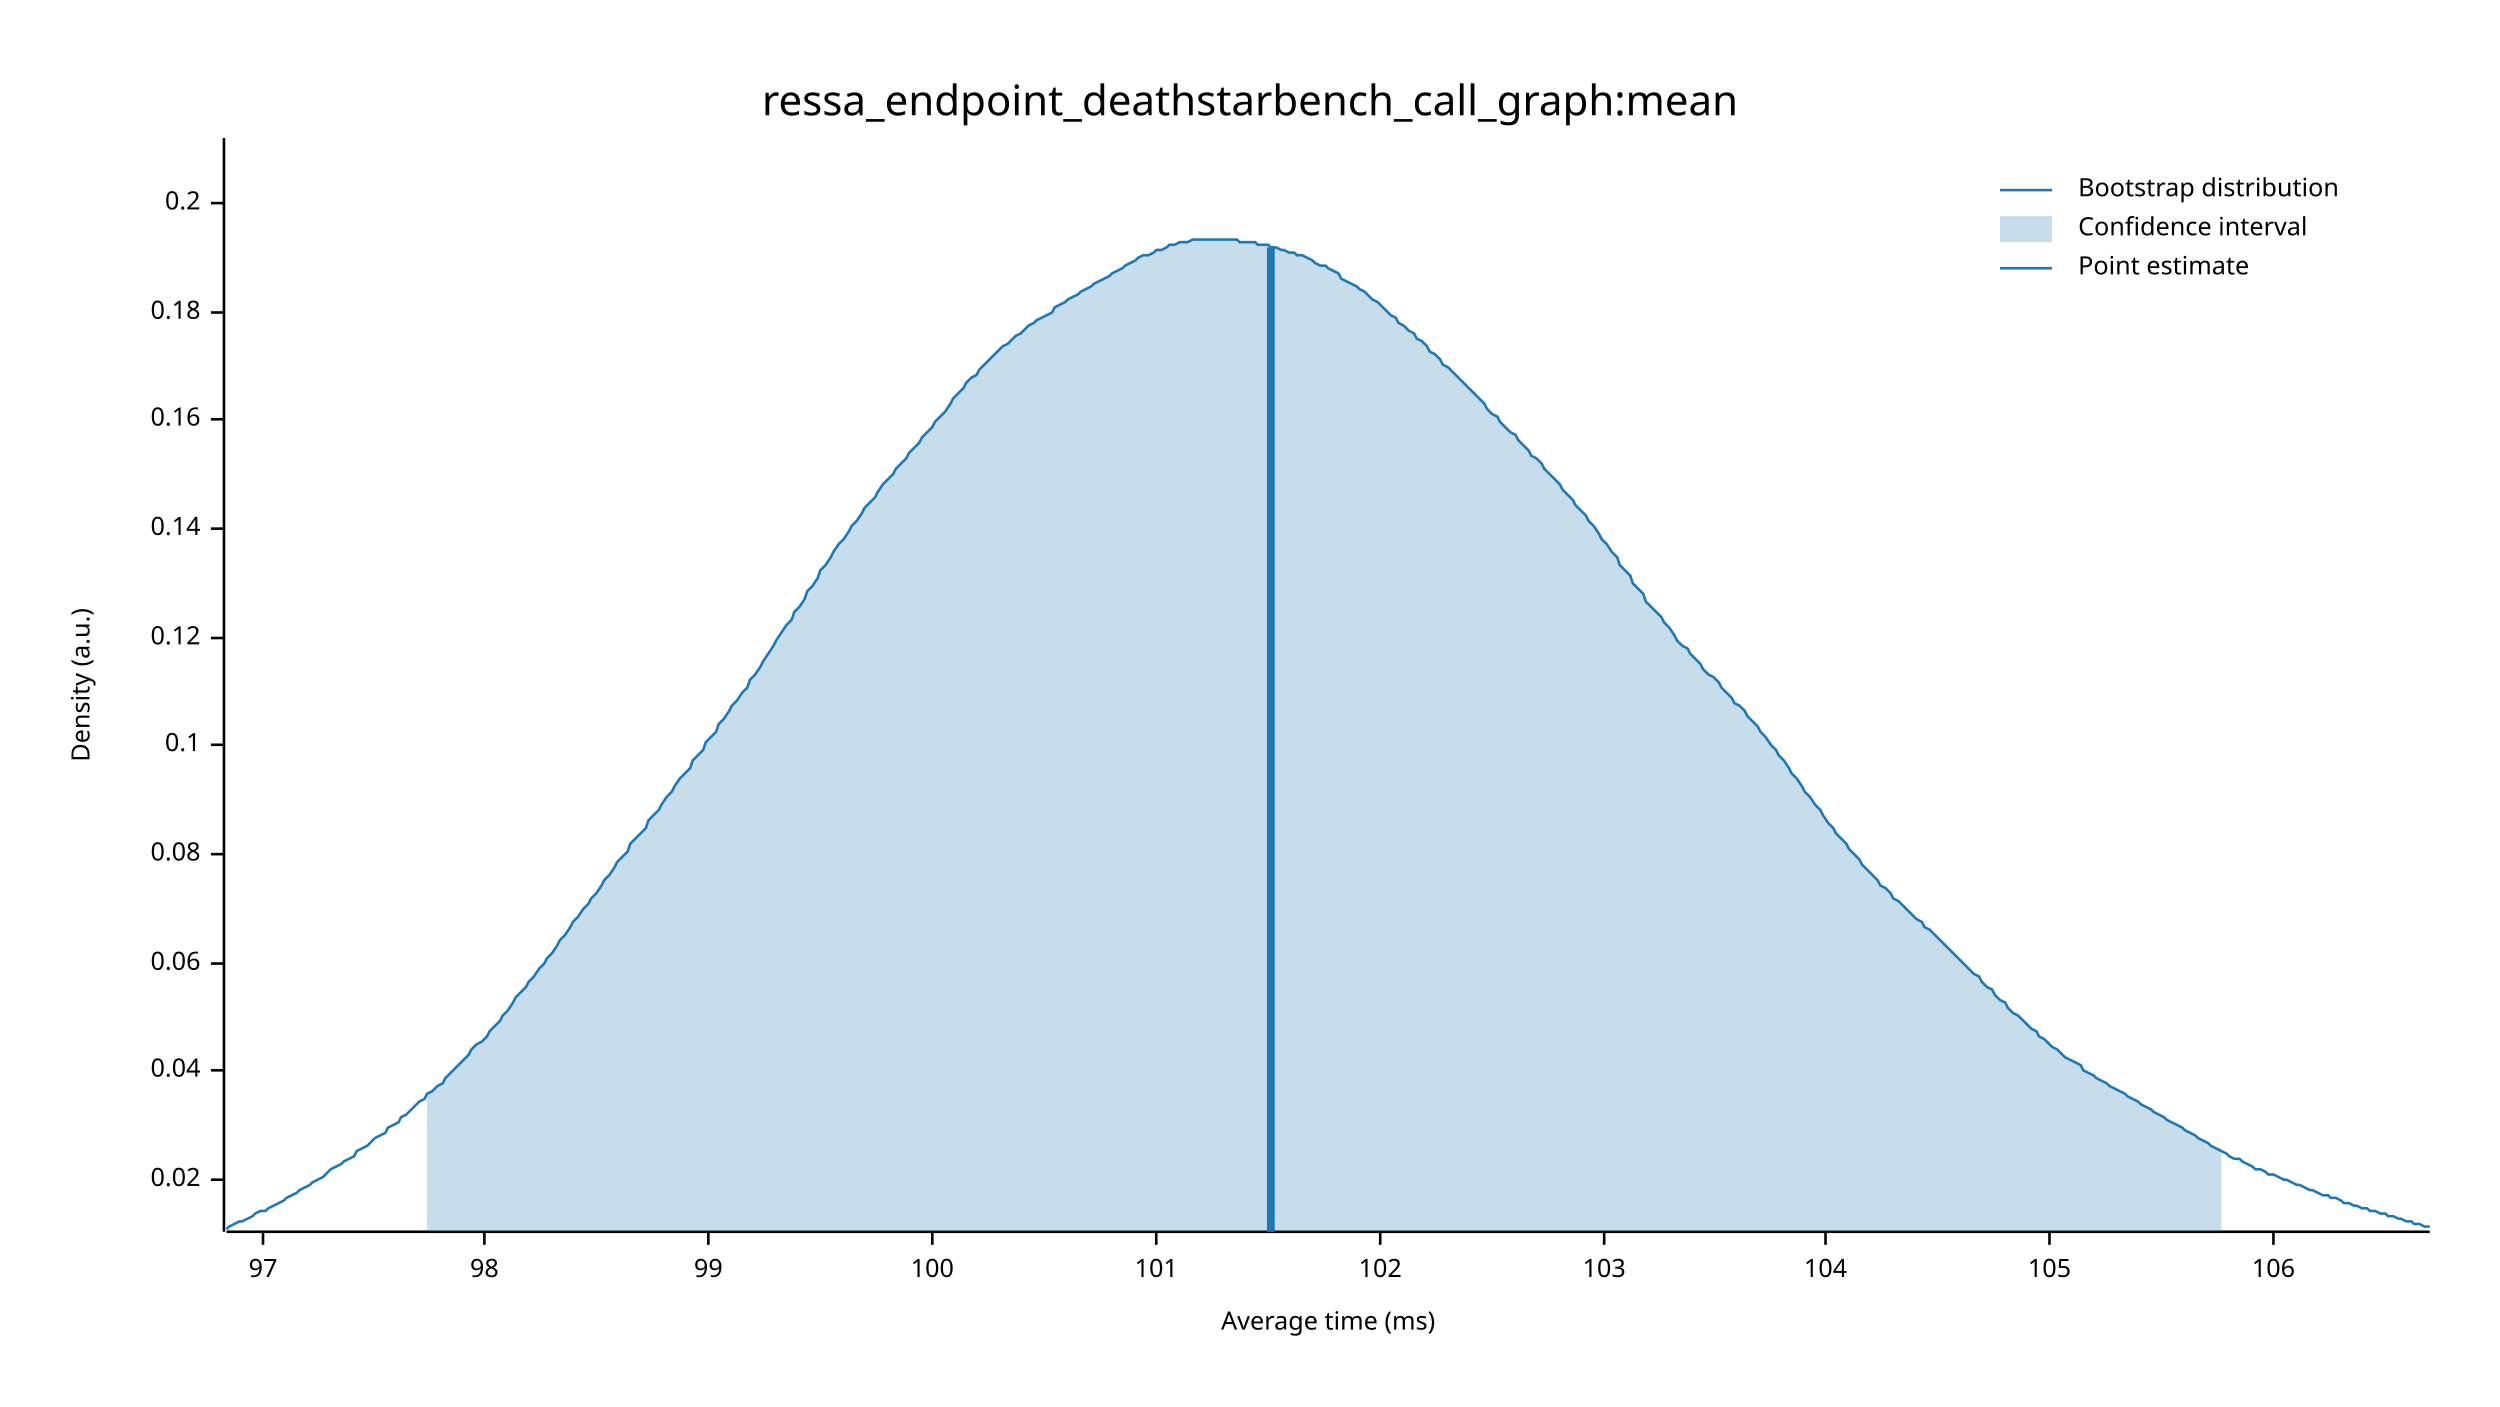
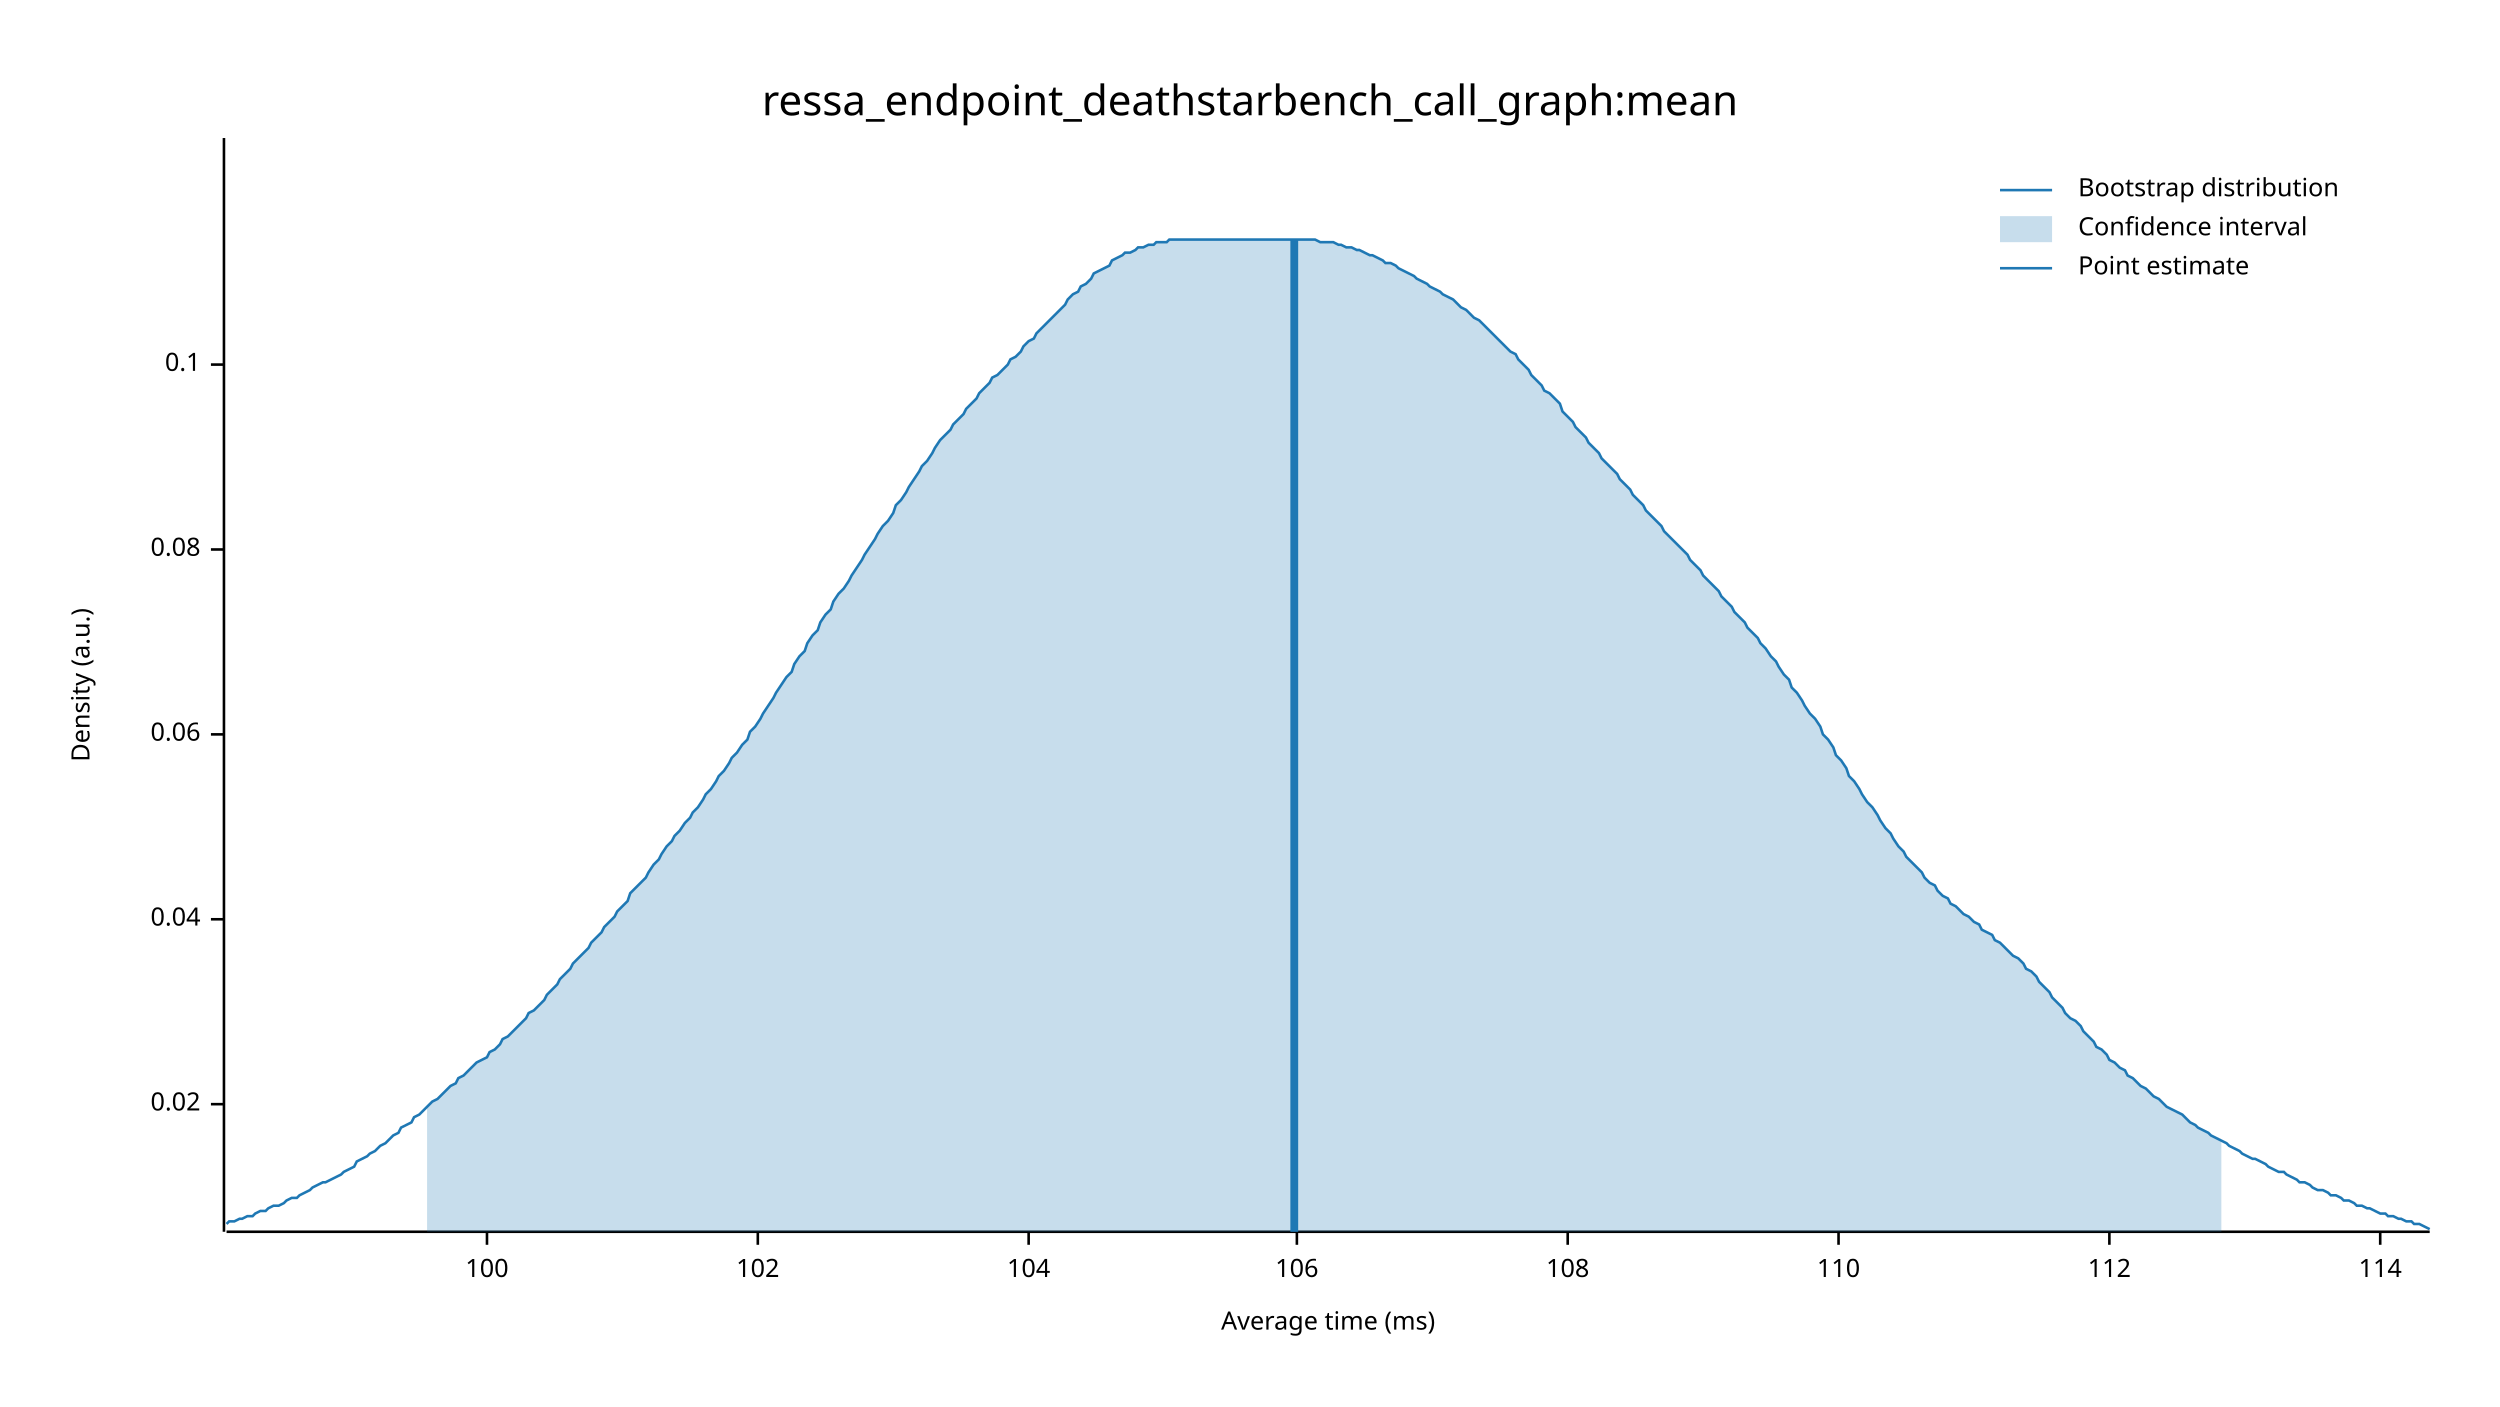
<svg xmlns="http://www.w3.org/2000/svg" width="960" height="540" viewBox="0 0 960 540">
  <text x="480" y="32" dy="0.76em" text-anchor="middle" font-family="sans-serif" font-size="16.129" opacity="1" fill="#000000">
ressa_endpoint_deathstarbench_call_graph:mean
</text>
  <text x="27" y="263" dy="0.76em" text-anchor="middle" font-family="sans-serif" font-size="9.677" opacity="1" fill="#000000" transform="rotate(270, 27, 263)">
Density (a.u.)
</text>
  <text x="510" y="513" dy="-0.5ex" text-anchor="middle" font-family="sans-serif" font-size="9.677" opacity="1" fill="#000000">
Average time (ms)
</text>
  <polyline fill="none" opacity="1" stroke="#000000" stroke-width="1" points="86,53 86,473 " />
-   <text x="77" y="453" dy="0.5ex" text-anchor="end" font-family="sans-serif" font-size="9.677" opacity="1" fill="#000000">
+   <text x="77" y="424" dy="0.5ex" text-anchor="end" font-family="sans-serif" font-size="9.677" opacity="1" fill="#000000">
0.02
</text>
-   <polyline fill="none" opacity="1" stroke="#000000" stroke-width="1" points="81,453 86,453 " />
-   <text x="77" y="411" dy="0.5ex" text-anchor="end" font-family="sans-serif" font-size="9.677" opacity="1" fill="#000000">
+   <polyline fill="none" opacity="1" stroke="#000000" stroke-width="1" points="81,424 86,424 " />
+   <text x="77" y="353" dy="0.5ex" text-anchor="end" font-family="sans-serif" font-size="9.677" opacity="1" fill="#000000">
0.04
</text>
-   <polyline fill="none" opacity="1" stroke="#000000" stroke-width="1" points="81,411 86,411 " />
-   <text x="77" y="370" dy="0.5ex" text-anchor="end" font-family="sans-serif" font-size="9.677" opacity="1" fill="#000000">
+   <polyline fill="none" opacity="1" stroke="#000000" stroke-width="1" points="81,353 86,353 " />
+   <text x="77" y="282" dy="0.5ex" text-anchor="end" font-family="sans-serif" font-size="9.677" opacity="1" fill="#000000">
0.06
</text>
-   <polyline fill="none" opacity="1" stroke="#000000" stroke-width="1" points="81,370 86,370 " />
-   <text x="77" y="328" dy="0.5ex" text-anchor="end" font-family="sans-serif" font-size="9.677" opacity="1" fill="#000000">
+   <polyline fill="none" opacity="1" stroke="#000000" stroke-width="1" points="81,282 86,282 " />
+   <text x="77" y="211" dy="0.5ex" text-anchor="end" font-family="sans-serif" font-size="9.677" opacity="1" fill="#000000">
0.08
</text>
-   <polyline fill="none" opacity="1" stroke="#000000" stroke-width="1" points="81,328 86,328 " />
-   <text x="77" y="286" dy="0.5ex" text-anchor="end" font-family="sans-serif" font-size="9.677" opacity="1" fill="#000000">
+   <polyline fill="none" opacity="1" stroke="#000000" stroke-width="1" points="81,211 86,211 " />
+   <text x="77" y="140" dy="0.5ex" text-anchor="end" font-family="sans-serif" font-size="9.677" opacity="1" fill="#000000">
0.1
</text>
-   <polyline fill="none" opacity="1" stroke="#000000" stroke-width="1" points="81,286 86,286 " />
-   <text x="77" y="245" dy="0.5ex" text-anchor="end" font-family="sans-serif" font-size="9.677" opacity="1" fill="#000000">
- 0.12
- </text>
-   <polyline fill="none" opacity="1" stroke="#000000" stroke-width="1" points="81,245 86,245 " />
-   <text x="77" y="203" dy="0.5ex" text-anchor="end" font-family="sans-serif" font-size="9.677" opacity="1" fill="#000000">
- 0.14
- </text>
-   <polyline fill="none" opacity="1" stroke="#000000" stroke-width="1" points="81,203 86,203 " />
-   <text x="77" y="161" dy="0.5ex" text-anchor="end" font-family="sans-serif" font-size="9.677" opacity="1" fill="#000000">
- 0.16
- </text>
-   <polyline fill="none" opacity="1" stroke="#000000" stroke-width="1" points="81,161 86,161 " />
-   <text x="77" y="120" dy="0.5ex" text-anchor="end" font-family="sans-serif" font-size="9.677" opacity="1" fill="#000000">
- 0.18
- </text>
-   <polyline fill="none" opacity="1" stroke="#000000" stroke-width="1" points="81,120 86,120 " />
-   <text x="77" y="78" dy="0.5ex" text-anchor="end" font-family="sans-serif" font-size="9.677" opacity="1" fill="#000000">
- 0.2
- </text>
-   <polyline fill="none" opacity="1" stroke="#000000" stroke-width="1" points="81,78 86,78 " />
+   <polyline fill="none" opacity="1" stroke="#000000" stroke-width="1" points="81,140 86,140 " />
  <polyline fill="none" opacity="1" stroke="#000000" stroke-width="1" points="87,473 933,473 " />
-   <text x="101" y="483" dy="0.76em" text-anchor="middle" font-family="sans-serif" font-size="9.677" opacity="1" fill="#000000">
- 97
- </text>
-   <polyline fill="none" opacity="1" stroke="#000000" stroke-width="1" points="101,473 101,478 " />
-   <text x="186" y="483" dy="0.76em" text-anchor="middle" font-family="sans-serif" font-size="9.677" opacity="1" fill="#000000">
- 98
- </text>
-   <polyline fill="none" opacity="1" stroke="#000000" stroke-width="1" points="186,473 186,478 " />
-   <text x="272" y="483" dy="0.76em" text-anchor="middle" font-family="sans-serif" font-size="9.677" opacity="1" fill="#000000">
- 99
- </text>
-   <polyline fill="none" opacity="1" stroke="#000000" stroke-width="1" points="272,473 272,478 " />
-   <text x="358" y="483" dy="0.76em" text-anchor="middle" font-family="sans-serif" font-size="9.677" opacity="1" fill="#000000">
+   <text x="187" y="483" dy="0.76em" text-anchor="middle" font-family="sans-serif" font-size="9.677" opacity="1" fill="#000000">
100
</text>
-   <polyline fill="none" opacity="1" stroke="#000000" stroke-width="1" points="358,473 358,478 " />
-   <text x="444" y="483" dy="0.76em" text-anchor="middle" font-family="sans-serif" font-size="9.677" opacity="1" fill="#000000">
- 101
- </text>
-   <polyline fill="none" opacity="1" stroke="#000000" stroke-width="1" points="444,473 444,478 " />
-   <text x="530" y="483" dy="0.76em" text-anchor="middle" font-family="sans-serif" font-size="9.677" opacity="1" fill="#000000">
+   <polyline fill="none" opacity="1" stroke="#000000" stroke-width="1" points="187,473 187,478 " />
+   <text x="291" y="483" dy="0.76em" text-anchor="middle" font-family="sans-serif" font-size="9.677" opacity="1" fill="#000000">
102
</text>
-   <polyline fill="none" opacity="1" stroke="#000000" stroke-width="1" points="530,473 530,478 " />
-   <text x="616" y="483" dy="0.76em" text-anchor="middle" font-family="sans-serif" font-size="9.677" opacity="1" fill="#000000">
- 103
- </text>
-   <polyline fill="none" opacity="1" stroke="#000000" stroke-width="1" points="616,473 616,478 " />
-   <text x="701" y="483" dy="0.76em" text-anchor="middle" font-family="sans-serif" font-size="9.677" opacity="1" fill="#000000">
+   <polyline fill="none" opacity="1" stroke="#000000" stroke-width="1" points="291,473 291,478 " />
+   <text x="395" y="483" dy="0.76em" text-anchor="middle" font-family="sans-serif" font-size="9.677" opacity="1" fill="#000000">
104
</text>
-   <polyline fill="none" opacity="1" stroke="#000000" stroke-width="1" points="701,473 701,478 " />
-   <text x="787" y="483" dy="0.76em" text-anchor="middle" font-family="sans-serif" font-size="9.677" opacity="1" fill="#000000">
- 105
- </text>
-   <polyline fill="none" opacity="1" stroke="#000000" stroke-width="1" points="787,473 787,478 " />
-   <text x="873" y="483" dy="0.76em" text-anchor="middle" font-family="sans-serif" font-size="9.677" opacity="1" fill="#000000">
+   <polyline fill="none" opacity="1" stroke="#000000" stroke-width="1" points="395,473 395,478 " />
+   <text x="498" y="483" dy="0.76em" text-anchor="middle" font-family="sans-serif" font-size="9.677" opacity="1" fill="#000000">
106
</text>
-   <polyline fill="none" opacity="1" stroke="#000000" stroke-width="1" points="873,473 873,478 " />
-   <polyline fill="none" opacity="1" stroke="#1F78B4" stroke-width="1" points="87,472 88,471 90,470 92,469 93,469 95,468 97,467 98,466 100,465 102,465 103,464 105,463 107,462 109,461 110,460 112,459 114,458 115,457 117,456 119,455 120,454 122,453 124,452 125,451 127,449 129,448 131,447 132,446 134,445 136,444 137,442 139,441 141,440 142,439 144,437 146,436 148,435 149,433 151,432 153,431 154,429 156,428 158,426 159,425 161,423 163,422 164,420 166,419 168,417 170,416 171,414 173,412 175,410 176,409 178,407 180,405 181,403 183,401 185,400 187,398 188,396 190,394 192,392 193,390 195,388 197,385 198,383 200,381 202,379 203,377 205,375 207,372 209,370 210,368 212,366 214,363 215,361 217,359 219,356 220,354 222,352 224,349 226,347 227,345 229,343 231,340 232,338 234,336 236,333 237,331 239,329 241,327 242,324 244,322 246,320 248,318 249,315 251,313 253,311 254,309 256,306 258,304 259,302 261,299 263,297 265,295 266,292 268,290 270,288 271,285 273,283 275,281 276,278 278,276 280,273 281,271 283,269 285,266 287,264 288,261 290,259 292,256 293,254 295,251 297,248 298,246 300,243 302,240 304,238 305,235 307,233 309,230 310,227 312,225 314,222 315,219 317,217 319,214 320,212 322,209 324,207 326,204 327,202 329,200 331,197 332,195 334,193 336,191 337,189 339,186 341,184 343,182 344,180 346,178 348,176 349,174 351,172 353,170 354,168 356,166 358,164 359,162 361,160 363,158 365,155 366,153 368,151 370,149 371,147 373,145 375,144 376,142 378,140 380,138 381,137 383,135 385,133 387,132 388,131 390,129 392,128 393,127 395,125 397,124 398,123 400,122 402,121 404,120 405,118 407,117 409,116 410,115 412,114 414,113 415,112 417,111 419,110 420,109 422,108 424,107 426,106 427,105 429,104 431,103 432,102 434,101 436,100 437,99 439,98 441,98 443,97 444,96 446,96 448,95 449,94 451,94 453,93 454,93 456,93 458,92 459,92 461,92 463,92 465,92 466,92 468,92 470,92 471,92 473,92 475,92 476,93 478,93 480,93 482,93 483,94 485,94 487,94 488,95 490,95 492,96 493,96 495,97 497,97 498,98 500,98 502,99 504,100 505,101 507,102 509,102 510,103 512,104 514,105 515,107 517,108 519,109 521,110 522,111 524,112 526,114 527,115 529,116 531,118 532,119 534,121 536,122 537,124 539,125 541,127 543,128 544,130 546,131 548,133 549,135 551,136 553,138 554,140 556,141 558,143 560,145 561,146 563,148 565,150 566,151 568,153 570,155 571,157 573,159 575,160 576,162 578,164 580,166 582,167 583,169 585,171 587,173 588,175 590,176 592,178 593,180 595,182 597,184 599,186 600,188 602,190 604,192 605,194 607,196 609,198 610,200 612,202 614,205 615,207 617,209 619,212 621,214 622,217 624,219 626,221 627,224 629,226 631,228 632,231 634,233 636,235 638,237 639,239 641,241 643,244 644,246 646,248 648,249 649,251 651,253 653,255 654,257 656,259 658,260 660,262 661,264 663,266 665,268 666,270 668,271 670,273 671,275 673,277 675,279 676,281 678,283 680,286 682,288 683,290 685,292 687,295 688,297 690,299 692,302 693,304 695,306 697,309 699,311 700,313 702,316 704,318 705,320 707,322 709,324 710,326 712,328 714,330 715,332 717,334 719,336 721,338 722,340 724,341 726,343 727,345 729,346 731,348 732,349 734,351 736,353 738,354 739,356 741,357 743,359 744,360 746,362 748,364 749,365 751,367 753,369 754,370 756,372 758,374 760,375 761,377 763,379 765,380 766,382 768,384 770,385 771,387 773,389 775,390 777,392 778,393 780,395 782,396 783,398 785,399 787,401 788,402 790,403 792,405 793,406 795,407 797,408 799,409 800,411 802,412 804,413 805,414 807,415 809,416 810,417 812,418 814,419 816,420 817,421 819,422 821,423 822,424 824,425 826,426 827,427 829,428 831,429 832,430 834,431 836,432 838,433 839,434 841,435 843,436 844,437 846,438 848,439 849,440 851,441 853,442 855,443 856,444 858,445 860,445 861,446 863,447 865,448 866,449 868,449 870,450 871,451 873,451 875,452 877,453 878,453 880,454 882,455 883,455 885,456 887,457 888,457 890,458 892,459 894,459 895,460 897,460 899,461 900,462 902,462 904,463 905,463 907,464 909,464 910,465 912,465 914,466 916,466 917,467 919,467 921,468 922,468 924,469 926,469 927,470 929,470 931,471 933,471 " />
-   <polygon opacity="0.25" fill="#1F78B4" points="164,420 166,419 168,417 170,416 171,414 173,412 175,410 176,409 178,407 180,405 181,403 183,401 185,400 187,398 188,396 190,394 192,392 193,390 195,388 197,385 198,383 200,381 202,379 203,377 205,375 207,372 209,370 210,368 212,366 214,363 215,361 217,359 219,356 220,354 222,352 224,349 226,347 227,345 229,343 231,340 232,338 234,336 236,333 237,331 239,329 241,327 242,324 244,322 246,320 248,318 249,315 251,313 253,311 254,309 256,306 258,304 259,302 261,299 263,297 265,295 266,292 268,290 270,288 271,285 273,283 275,281 276,278 278,276 280,273 281,271 283,269 285,266 287,264 288,261 290,259 292,256 293,254 295,251 297,248 298,246 300,243 302,240 304,238 305,235 307,233 309,230 310,227 312,225 314,222 315,219 317,217 319,214 320,212 322,209 324,207 326,204 327,202 329,200 331,197 332,195 334,193 336,191 337,189 339,186 341,184 343,182 344,180 346,178 348,176 349,174 351,172 353,170 354,168 356,166 358,164 359,162 361,160 363,158 365,155 366,153 368,151 370,149 371,147 373,145 375,144 376,142 378,140 380,138 381,137 383,135 385,133 387,132 388,131 390,129 392,128 393,127 395,125 397,124 398,123 400,122 402,121 404,120 405,118 407,117 409,116 410,115 412,114 414,113 415,112 417,111 419,110 420,109 422,108 424,107 426,106 427,105 429,104 431,103 432,102 434,101 436,100 437,99 439,98 441,98 443,97 444,96 446,96 448,95 449,94 451,94 453,93 454,93 456,93 458,92 459,92 461,92 463,92 465,92 466,92 468,92 470,92 471,92 473,92 475,92 476,93 478,93 480,93 482,93 483,94 485,94 487,94 488,95 490,95 492,96 493,96 495,97 497,97 498,98 500,98 502,99 504,100 505,101 507,102 509,102 510,103 512,104 514,105 515,107 517,108 519,109 521,110 522,111 524,112 526,114 527,115 529,116 531,118 532,119 534,121 536,122 537,124 539,125 541,127 543,128 544,130 546,131 548,133 549,135 551,136 553,138 554,140 556,141 558,143 560,145 561,146 563,148 565,150 566,151 568,153 570,155 571,157 573,159 575,160 576,162 578,164 580,166 582,167 583,169 585,171 587,173 588,175 590,176 592,178 593,180 595,182 597,184 599,186 600,188 602,190 604,192 605,194 607,196 609,198 610,200 612,202 614,205 615,207 617,209 619,212 621,214 622,217 624,219 626,221 627,224 629,226 631,228 632,231 634,233 636,235 638,237 639,239 641,241 643,244 644,246 646,248 648,249 649,251 651,253 653,255 654,257 656,259 658,260 660,262 661,264 663,266 665,268 666,270 668,271 670,273 671,275 673,277 675,279 676,281 678,283 680,286 682,288 683,290 685,292 687,295 688,297 690,299 692,302 693,304 695,306 697,309 699,311 700,313 702,316 704,318 705,320 707,322 709,324 710,326 712,328 714,330 715,332 717,334 719,336 721,338 722,340 724,341 726,343 727,345 729,346 731,348 732,349 734,351 736,353 738,354 739,356 741,357 743,359 744,360 746,362 748,364 749,365 751,367 753,369 754,370 756,372 758,374 760,375 761,377 763,379 765,380 766,382 768,384 770,385 771,387 773,389 775,390 777,392 778,393 780,395 782,396 783,398 785,399 787,401 788,402 790,403 792,405 793,406 795,407 797,408 799,409 800,411 802,412 804,413 805,414 807,415 809,416 810,417 812,418 814,419 816,420 817,421 819,422 821,423 822,424 824,425 826,426 827,427 829,428 831,429 832,430 834,431 836,432 838,433 839,434 841,435 843,436 844,437 846,438 848,439 849,440 851,441 853,442 853,473 164,473 " />
-   <polyline fill="none" opacity="1" stroke="#1F78B4" stroke-width="3" points="488,473 488,95 " />
+   <polyline fill="none" opacity="1" stroke="#000000" stroke-width="1" points="498,473 498,478 " />
+   <text x="602" y="483" dy="0.76em" text-anchor="middle" font-family="sans-serif" font-size="9.677" opacity="1" fill="#000000">
+ 108
+ </text>
+   <polyline fill="none" opacity="1" stroke="#000000" stroke-width="1" points="602,473 602,478 " />
+   <text x="706" y="483" dy="0.76em" text-anchor="middle" font-family="sans-serif" font-size="9.677" opacity="1" fill="#000000">
+ 110
+ </text>
+   <polyline fill="none" opacity="1" stroke="#000000" stroke-width="1" points="706,473 706,478 " />
+   <text x="810" y="483" dy="0.76em" text-anchor="middle" font-family="sans-serif" font-size="9.677" opacity="1" fill="#000000">
+ 112
+ </text>
+   <polyline fill="none" opacity="1" stroke="#000000" stroke-width="1" points="810,473 810,478 " />
+   <text x="914" y="483" dy="0.76em" text-anchor="middle" font-family="sans-serif" font-size="9.677" opacity="1" fill="#000000">
+ 114
+ </text>
+   <polyline fill="none" opacity="1" stroke="#000000" stroke-width="1" points="914,473 914,478 " />
+   <polyline fill="none" opacity="1" stroke="#1F78B4" stroke-width="1" points="87,470 88,469 90,469 92,468 93,468 95,467 97,467 98,466 100,465 102,465 103,464 105,463 107,463 109,462 110,461 112,460 114,460 115,459 117,458 119,457 120,456 122,455 124,454 125,454 127,453 129,452 131,451 132,450 134,449 136,448 137,446 139,445 141,444 142,443 144,442 146,440 148,439 149,438 151,436 153,435 154,433 156,432 158,431 159,429 161,428 163,426 164,425 166,423 168,422 170,420 171,419 173,417 175,416 176,414 178,413 180,411 181,410 183,408 185,407 187,406 188,404 190,403 192,401 193,399 195,398 197,396 198,395 200,393 202,391 203,389 205,388 207,386 209,384 210,382 212,380 214,378 215,376 217,374 219,372 220,370 222,368 224,366 226,364 227,362 229,360 231,358 232,356 234,354 236,352 237,350 239,348 241,346 242,343 244,341 246,339 248,337 249,335 251,332 253,330 254,328 256,325 258,323 259,321 261,319 263,316 265,314 266,312 268,310 270,307 271,305 273,303 275,300 276,298 278,296 280,293 281,291 283,289 285,286 287,284 288,281 290,279 292,276 293,274 295,271 297,268 298,266 300,263 302,260 304,258 305,255 307,252 309,250 310,247 312,244 314,242 315,239 317,236 319,234 320,231 322,228 324,226 326,223 327,221 329,218 331,215 332,213 334,210 336,207 337,205 339,202 341,200 343,197 344,194 346,192 348,189 349,187 351,184 353,181 354,179 356,177 358,174 359,172 361,169 363,167 365,165 366,163 368,161 370,159 371,157 373,155 375,153 376,151 378,149 380,147 381,145 383,144 385,142 387,140 388,138 390,137 392,135 393,133 395,131 397,130 398,128 400,126 402,124 404,122 405,121 407,119 409,117 410,115 412,113 414,112 415,110 417,109 419,107 420,105 422,104 424,103 426,102 427,100 429,99 431,98 432,97 434,97 436,96 437,95 439,95 441,94 443,94 444,93 446,93 448,93 449,92 451,92 453,92 454,92 456,92 458,92 459,92 461,92 463,92 465,92 466,92 468,92 470,92 471,92 473,92 475,92 476,92 478,92 480,92 482,92 483,92 485,92 487,92 488,92 490,92 492,92 493,92 495,92 497,92 498,92 500,92 502,92 504,92 505,92 507,93 509,93 510,93 512,93 514,94 515,94 517,95 519,95 521,96 522,96 524,97 526,98 527,98 529,99 531,100 532,101 534,101 536,102 537,103 539,104 541,105 543,106 544,107 546,108 548,109 549,110 551,111 553,112 554,113 556,114 558,115 560,117 561,118 563,119 565,121 566,122 568,123 570,125 571,126 573,128 575,130 576,131 578,133 580,135 582,136 583,138 585,140 587,142 588,144 590,146 592,148 593,150 595,151 597,153 599,155 600,158 602,160 604,162 605,164 607,166 609,168 610,170 612,172 614,174 615,176 617,178 619,180 621,182 622,184 624,186 626,188 627,190 629,192 631,194 632,196 634,198 636,200 638,202 639,204 641,206 643,208 644,209 646,211 648,213 649,215 651,217 653,219 654,221 656,223 658,225 660,227 661,229 663,231 665,233 666,235 668,237 670,239 671,241 673,243 675,245 676,247 678,249 680,252 682,254 683,256 685,259 687,261 688,264 690,266 692,269 693,271 695,274 697,276 699,279 700,282 702,284 704,287 705,290 707,292 709,295 710,298 712,300 714,303 715,305 717,308 719,310 721,313 722,315 724,318 726,320 727,322 729,325 731,327 732,329 734,331 736,333 738,335 739,337 741,339 743,340 744,342 746,344 748,345 749,347 751,348 753,350 754,351 756,352 758,354 760,355 761,357 763,358 765,359 766,361 768,362 770,364 771,365 773,367 775,368 777,370 778,372 780,373 782,375 783,377 785,379 787,381 788,383 790,385 792,387 793,389 795,391 797,392 799,394 800,396 802,398 804,400 805,402 807,403 809,405 810,407 812,408 814,410 816,411 817,413 819,414 821,416 822,417 824,418 826,420 827,421 829,422 831,424 832,425 834,426 836,427 838,428 839,429 841,431 843,432 844,433 846,434 848,435 849,436 851,437 853,438 855,439 856,440 858,441 860,442 861,443 863,444 865,445 866,445 868,446 870,447 871,448 873,449 875,450 877,450 878,451 880,452 882,453 883,454 885,454 887,455 888,456 890,457 892,457 894,458 895,459 897,459 899,460 900,461 902,461 904,462 905,463 907,463 909,464 910,464 912,465 914,466 916,466 917,467 919,467 921,468 922,468 924,469 926,469 927,470 929,470 931,471 933,472 " />
+   <polygon opacity="0.25" fill="#1F78B4" points="164,425 166,423 168,422 170,420 171,419 173,417 175,416 176,414 178,413 180,411 181,410 183,408 185,407 187,406 188,404 190,403 192,401 193,399 195,398 197,396 198,395 200,393 202,391 203,389 205,388 207,386 209,384 210,382 212,380 214,378 215,376 217,374 219,372 220,370 222,368 224,366 226,364 227,362 229,360 231,358 232,356 234,354 236,352 237,350 239,348 241,346 242,343 244,341 246,339 248,337 249,335 251,332 253,330 254,328 256,325 258,323 259,321 261,319 263,316 265,314 266,312 268,310 270,307 271,305 273,303 275,300 276,298 278,296 280,293 281,291 283,289 285,286 287,284 288,281 290,279 292,276 293,274 295,271 297,268 298,266 300,263 302,260 304,258 305,255 307,252 309,250 310,247 312,244 314,242 315,239 317,236 319,234 320,231 322,228 324,226 326,223 327,221 329,218 331,215 332,213 334,210 336,207 337,205 339,202 341,200 343,197 344,194 346,192 348,189 349,187 351,184 353,181 354,179 356,177 358,174 359,172 361,169 363,167 365,165 366,163 368,161 370,159 371,157 373,155 375,153 376,151 378,149 380,147 381,145 383,144 385,142 387,140 388,138 390,137 392,135 393,133 395,131 397,130 398,128 400,126 402,124 404,122 405,121 407,119 409,117 410,115 412,113 414,112 415,110 417,109 419,107 420,105 422,104 424,103 426,102 427,100 429,99 431,98 432,97 434,97 436,96 437,95 439,95 441,94 443,94 444,93 446,93 448,93 449,92 451,92 453,92 454,92 456,92 458,92 459,92 461,92 463,92 465,92 466,92 468,92 470,92 471,92 473,92 475,92 476,92 478,92 480,92 482,92 483,92 485,92 487,92 488,92 490,92 492,92 493,92 495,92 497,92 498,92 500,92 502,92 504,92 505,92 507,93 509,93 510,93 512,93 514,94 515,94 517,95 519,95 521,96 522,96 524,97 526,98 527,98 529,99 531,100 532,101 534,101 536,102 537,103 539,104 541,105 543,106 544,107 546,108 548,109 549,110 551,111 553,112 554,113 556,114 558,115 560,117 561,118 563,119 565,121 566,122 568,123 570,125 571,126 573,128 575,130 576,131 578,133 580,135 582,136 583,138 585,140 587,142 588,144 590,146 592,148 593,150 595,151 597,153 599,155 600,158 602,160 604,162 605,164 607,166 609,168 610,170 612,172 614,174 615,176 617,178 619,180 621,182 622,184 624,186 626,188 627,190 629,192 631,194 632,196 634,198 636,200 638,202 639,204 641,206 643,208 644,209 646,211 648,213 649,215 651,217 653,219 654,221 656,223 658,225 660,227 661,229 663,231 665,233 666,235 668,237 670,239 671,241 673,243 675,245 676,247 678,249 680,252 682,254 683,256 685,259 687,261 688,264 690,266 692,269 693,271 695,274 697,276 699,279 700,282 702,284 704,287 705,290 707,292 709,295 710,298 712,300 714,303 715,305 717,308 719,310 721,313 722,315 724,318 726,320 727,322 729,325 731,327 732,329 734,331 736,333 738,335 739,337 741,339 743,340 744,342 746,344 748,345 749,347 751,348 753,350 754,351 756,352 758,354 760,355 761,357 763,358 765,359 766,361 768,362 770,364 771,365 773,367 775,368 777,370 778,372 780,373 782,375 783,377 785,379 787,381 788,383 790,385 792,387 793,389 795,391 797,392 799,394 800,396 802,398 804,400 805,402 807,403 809,405 810,407 812,408 814,410 816,411 817,413 819,414 821,416 822,417 824,418 826,420 827,421 829,422 831,424 832,425 834,426 836,427 838,428 839,429 841,431 843,432 844,433 846,434 848,435 849,436 851,437 853,438 853,473 164,473 " />
+   <polyline fill="none" opacity="1" stroke="#1F78B4" stroke-width="3" points="497,473 497,92 " />
  <text x="798" y="68" dy="0.76em" text-anchor="start" font-family="sans-serif" font-size="9.677" opacity="1" fill="#000000">
Bootstrap distribution
</text>
  <text x="798" y="83" dy="0.76em" text-anchor="start" font-family="sans-serif" font-size="9.677" opacity="1" fill="#000000">
Confidence interval
</text>
  <text x="798" y="98" dy="0.76em" text-anchor="start" font-family="sans-serif" font-size="9.677" opacity="1" fill="#000000">
Point estimate
</text>
  <polyline fill="none" opacity="1" stroke="#1F78B4" stroke-width="1" points="768,73 788,73 " />
  <rect x="768" y="83" width="20" height="10" opacity="0.25" fill="#1F78B4" stroke="none" />
  <polyline fill="none" opacity="1" stroke="#1F78B4" stroke-width="1" points="768,103 788,103 " />
</svg>
